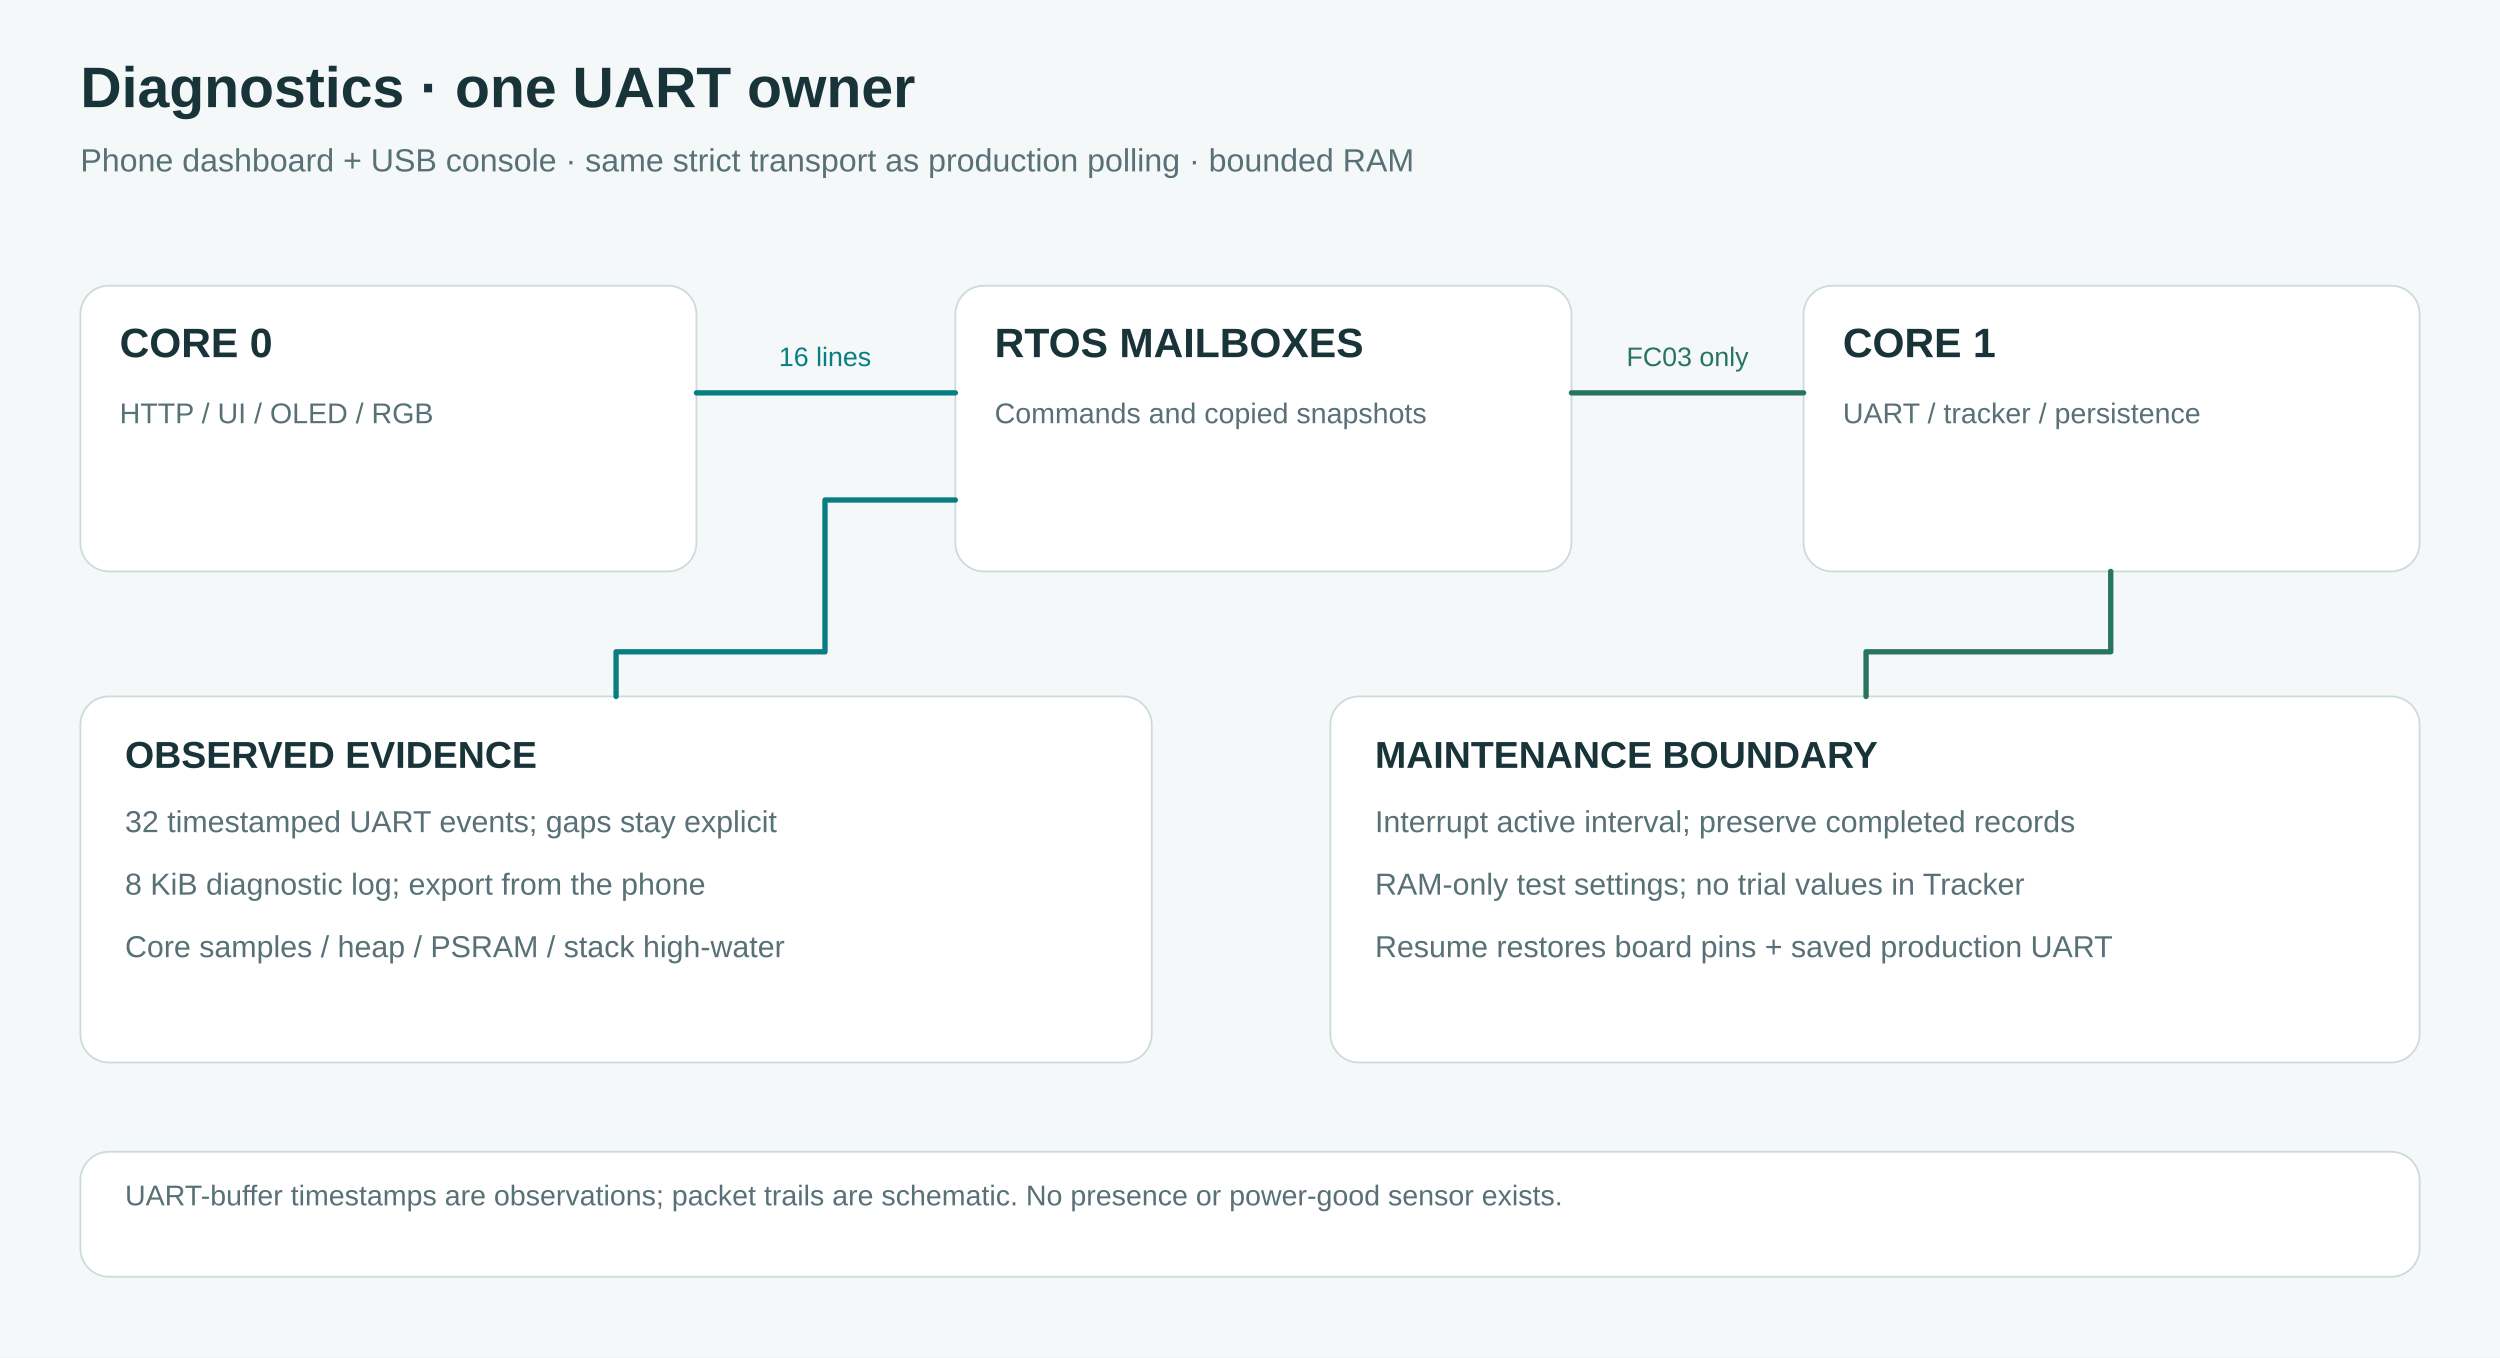
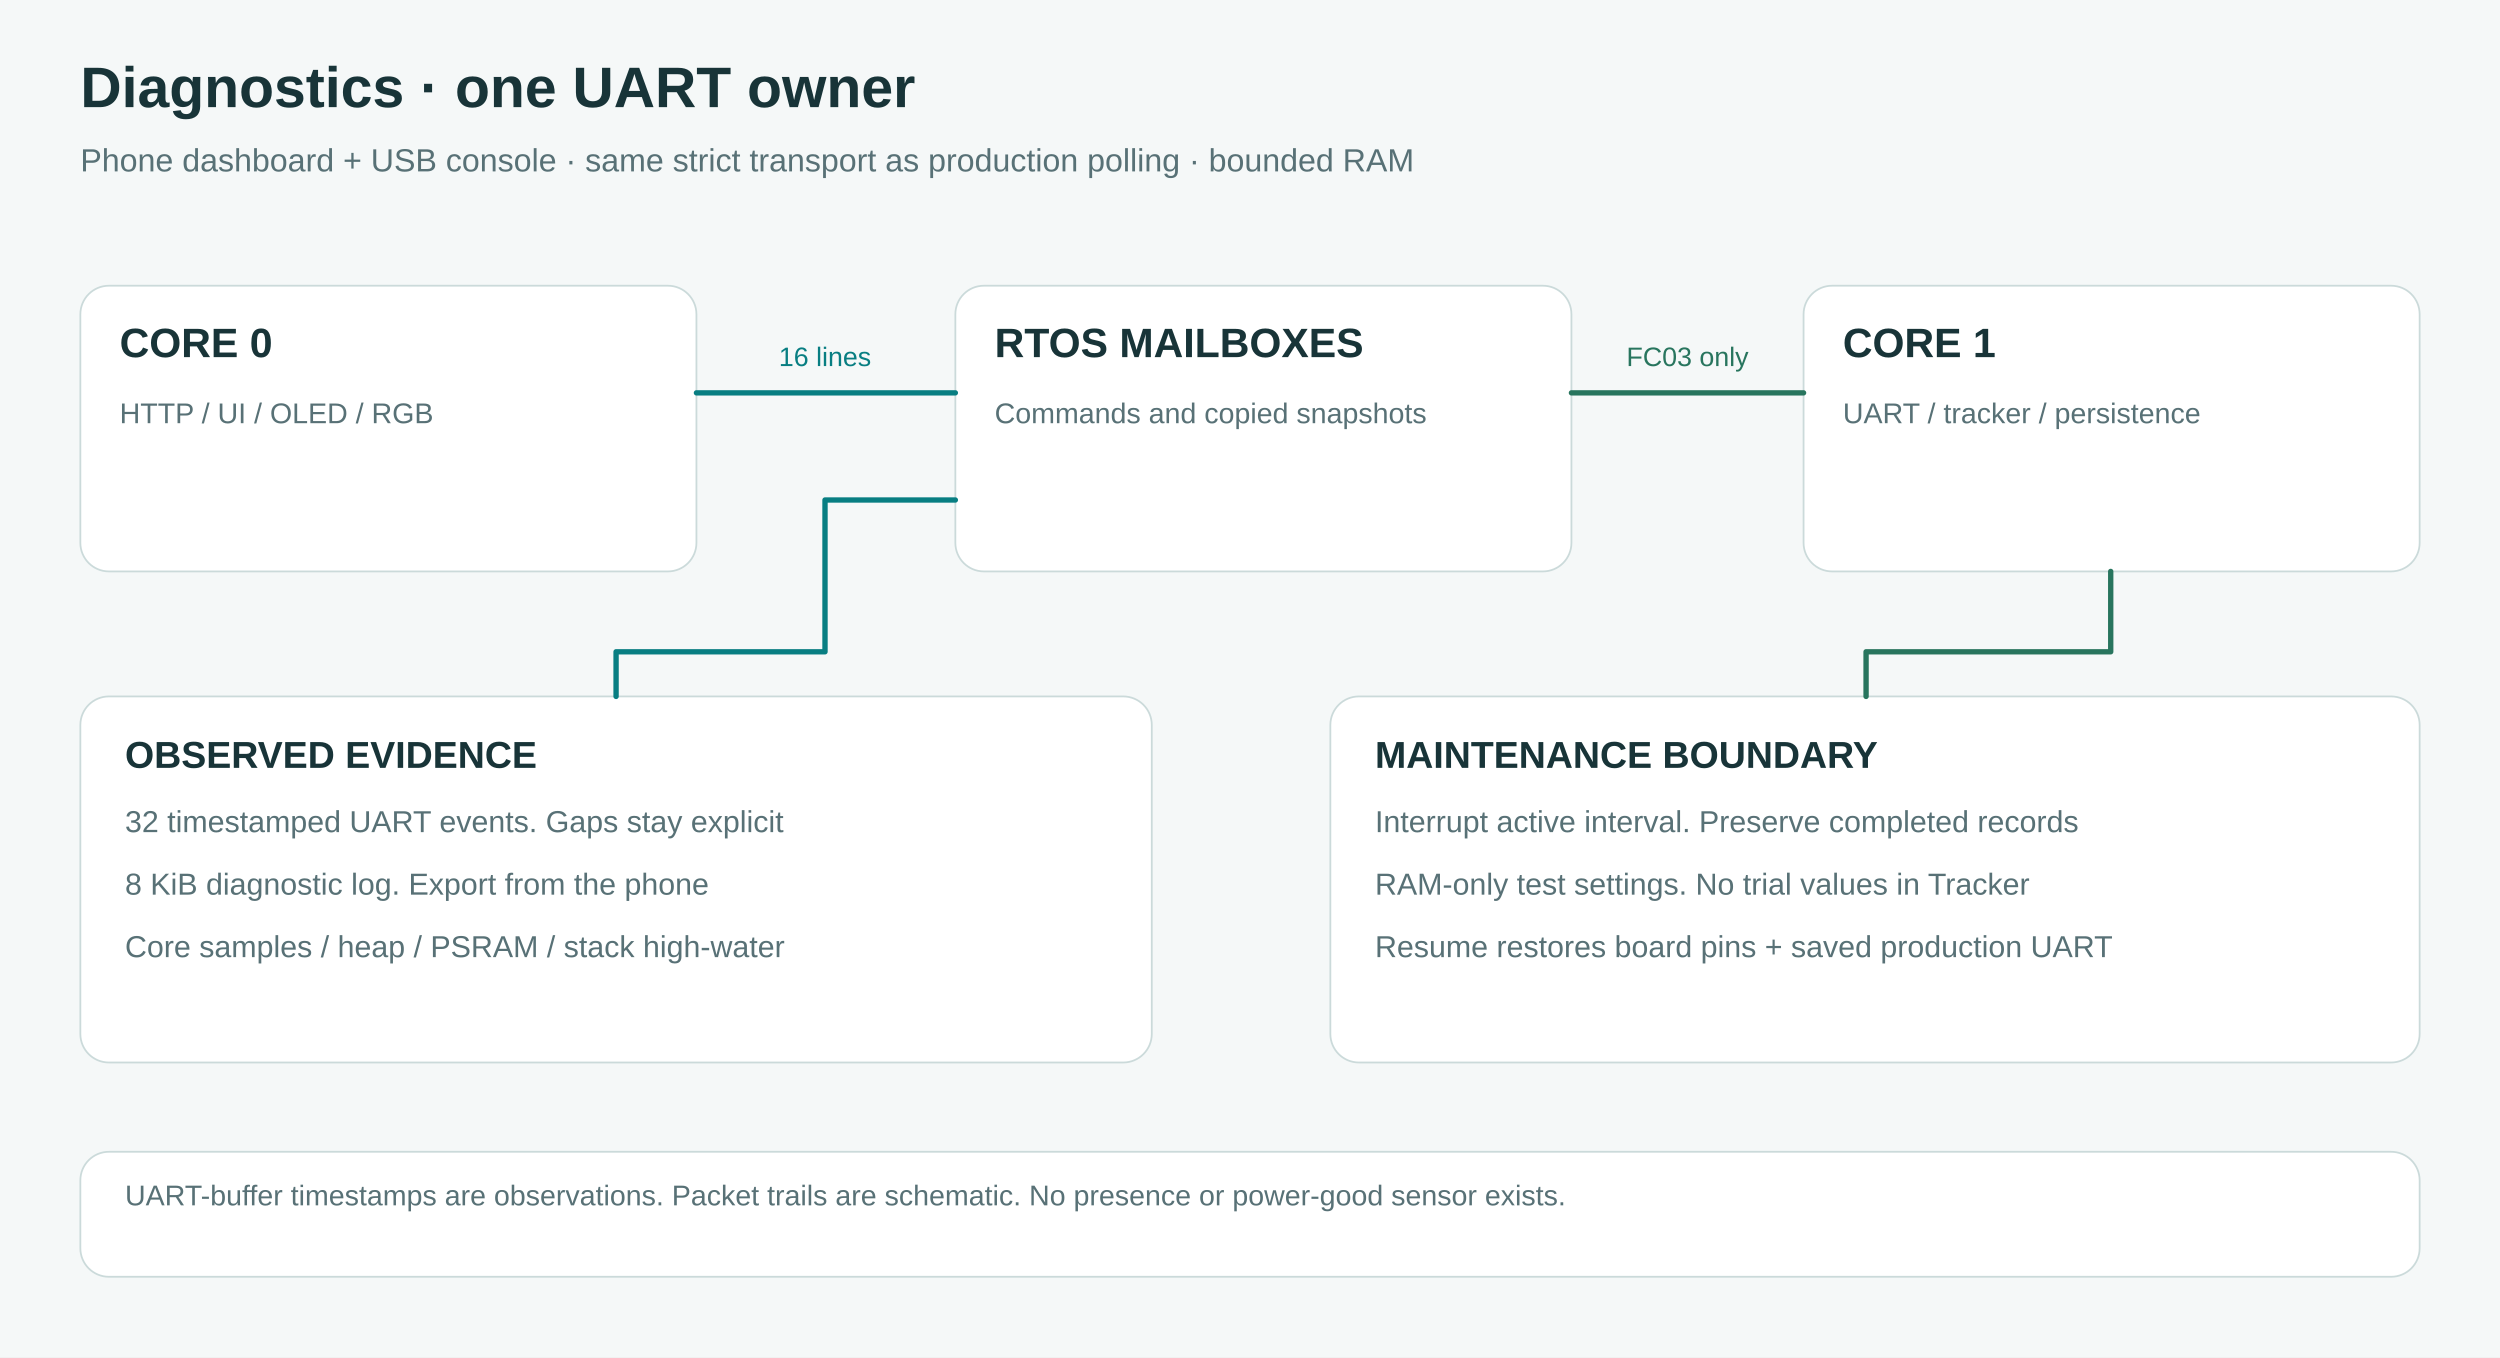
<svg xmlns="http://www.w3.org/2000/svg" width="1400" height="760" viewBox="0 0 1400 760" role="img" aria-labelledby="title desc">
  <rect width="100%" height="100%" fill="#f5f8f8" />
  <text x="45" y="60" fill="#183438" font-family="Arial, sans-serif" font-size="32" font-weight="700" text-anchor="start">Diagnostics · one UART owner</text>
  <text x="45" y="96" fill="#587176" font-family="Arial, sans-serif" font-size="18" font-weight="400" text-anchor="start">Phone dashboard + USB console · same strict transport as production polling · bounded RAM</text>
  <rect x="45" y="160" width="345" height="160" rx="16" fill="#ffffff" stroke="#cbdada" />
  <text x="67" y="200" fill="#183438" font-family="Arial, sans-serif" font-size="23" font-weight="700" text-anchor="start">CORE 0</text>
  <text x="67" y="237" fill="#587176" font-family="Arial, sans-serif" font-size="16" font-weight="400" text-anchor="start">HTTP / UI / OLED / RGB</text>
  <rect x="535" y="160" width="345" height="160" rx="16" fill="#ffffff" stroke="#cbdada" />
  <text x="557" y="200" fill="#183438" font-family="Arial, sans-serif" font-size="23" font-weight="700" text-anchor="start">RTOS MAILBOXES</text>
  <text x="557" y="237" fill="#587176" font-family="Arial, sans-serif" font-size="16" font-weight="400" text-anchor="start">Commands and copied snapshots</text>
  <rect x="1010" y="160" width="345" height="160" rx="16" fill="#ffffff" stroke="#cbdada" />
  <text x="1032" y="200" fill="#183438" font-family="Arial, sans-serif" font-size="23" font-weight="700" text-anchor="start">CORE 1</text>
  <text x="1032" y="237" fill="#587176" font-family="Arial, sans-serif" font-size="16" font-weight="400" text-anchor="start">UART / tracker / persistence</text>
  <polyline points="390,220 535,220" fill="none" stroke="#087e82" stroke-width="3" stroke-linejoin="round" stroke-linecap="round" />
  <text x="462" y="205" fill="#087e82" font-family="Arial, sans-serif" font-size="15" font-weight="400" text-anchor="middle">16 lines</text>
  <polyline points="880,220 1010,220" fill="none" stroke="#28755e" stroke-width="3" stroke-linejoin="round" stroke-linecap="round" />
  <text x="945" y="205" fill="#28755e" font-family="Arial, sans-serif" font-size="15" font-weight="400" text-anchor="middle">FC03 only</text>
  <rect x="45" y="390" width="600" height="205" rx="16" fill="#ffffff" stroke="#cbdada" />
  <text x="70" y="430" fill="#183438" font-family="Arial, sans-serif" font-size="21" font-weight="700" text-anchor="start">OBSERVED EVIDENCE</text>
-   <text x="70" y="466" fill="#587176" font-family="Arial, sans-serif" font-size="17" font-weight="400" text-anchor="start">32 timestamped UART events; gaps stay explicit</text>
-   <text x="70" y="501" fill="#587176" font-family="Arial, sans-serif" font-size="17" font-weight="400" text-anchor="start">8 KiB diagnostic log; export from the phone</text>
+   <text x="70" y="466" fill="#587176" font-family="Arial, sans-serif" font-size="17" font-weight="400" text-anchor="start">32 timestamped UART events. Gaps stay explicit</text>
+   <text x="70" y="501" fill="#587176" font-family="Arial, sans-serif" font-size="17" font-weight="400" text-anchor="start">8 KiB diagnostic log. Export from the phone</text>
  <text x="70" y="536" fill="#587176" font-family="Arial, sans-serif" font-size="17" font-weight="400" text-anchor="start">Core samples / heap / PSRAM / stack high-water</text>
  <rect x="745" y="390" width="610" height="205" rx="16" fill="#ffffff" stroke="#cbdada" />
  <text x="770" y="430" fill="#183438" font-family="Arial, sans-serif" font-size="21" font-weight="700" text-anchor="start">MAINTENANCE BOUNDARY</text>
-   <text x="770" y="466" fill="#587176" font-family="Arial, sans-serif" font-size="17" font-weight="400" text-anchor="start">Interrupt active interval; preserve completed records</text>
-   <text x="770" y="501" fill="#587176" font-family="Arial, sans-serif" font-size="17" font-weight="400" text-anchor="start">RAM-only test settings; no trial values in Tracker</text>
+   <text x="770" y="466" fill="#587176" font-family="Arial, sans-serif" font-size="17" font-weight="400" text-anchor="start">Interrupt active interval. Preserve completed records</text>
+   <text x="770" y="501" fill="#587176" font-family="Arial, sans-serif" font-size="17" font-weight="400" text-anchor="start">RAM-only test settings. No trial values in Tracker</text>
  <text x="770" y="536" fill="#587176" font-family="Arial, sans-serif" font-size="17" font-weight="400" text-anchor="start">Resume restores board pins + saved production UART</text>
  <polyline points="1182,320 1182,365 1045,365 1045,390" fill="none" stroke="#28755e" stroke-width="3" stroke-linejoin="round" stroke-linecap="round" />
  <polyline points="535,280 462,280 462,365 345,365 345,390" fill="none" stroke="#087e82" stroke-width="3" stroke-linejoin="round" stroke-linecap="round" />
  <rect x="45" y="645" width="1310" height="70" rx="16" fill="#ffffff" stroke="#cbdada" />
-   <text x="70" y="675" fill="#587176" font-family="Arial, sans-serif" font-size="16" font-weight="400" text-anchor="start">UART-buffer timestamps are observations; packet trails are schematic. No presence or power-good sensor exists.</text>
+   <text x="70" y="675" fill="#587176" font-family="Arial, sans-serif" font-size="16" font-weight="400" text-anchor="start">UART-buffer timestamps are observations. Packet trails are schematic. No presence or power-good sensor exists.</text>
</svg>
